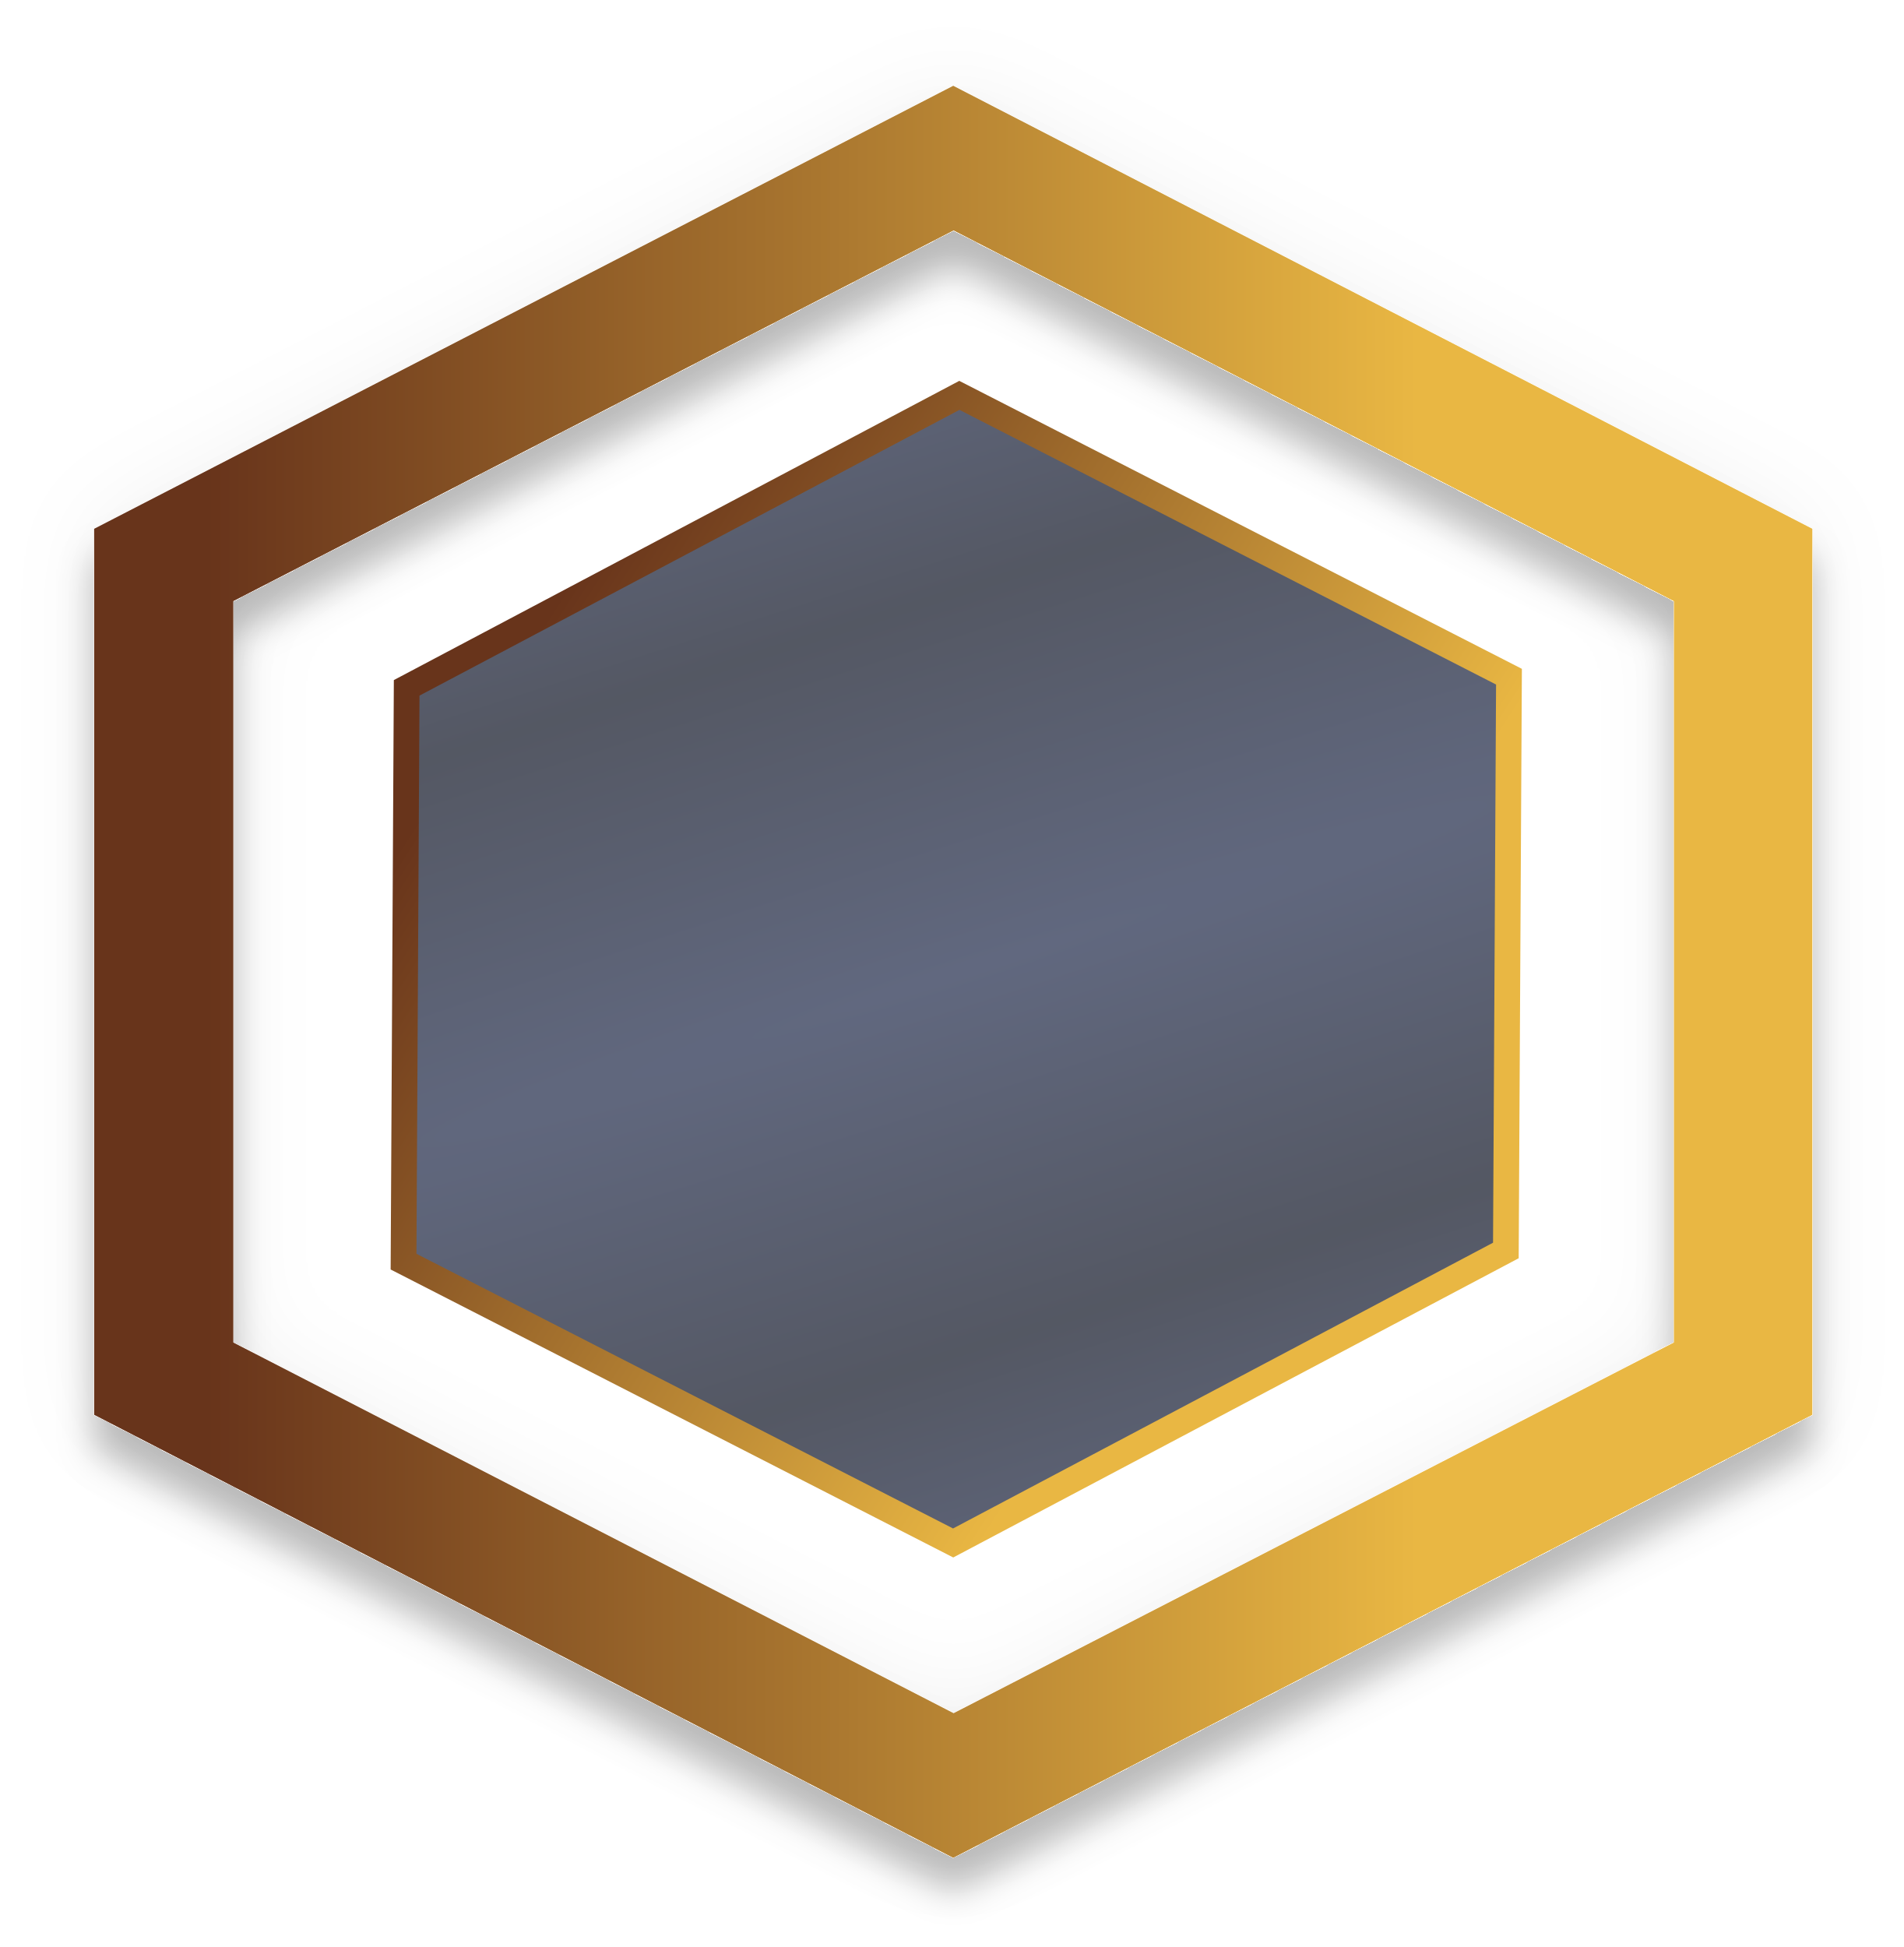
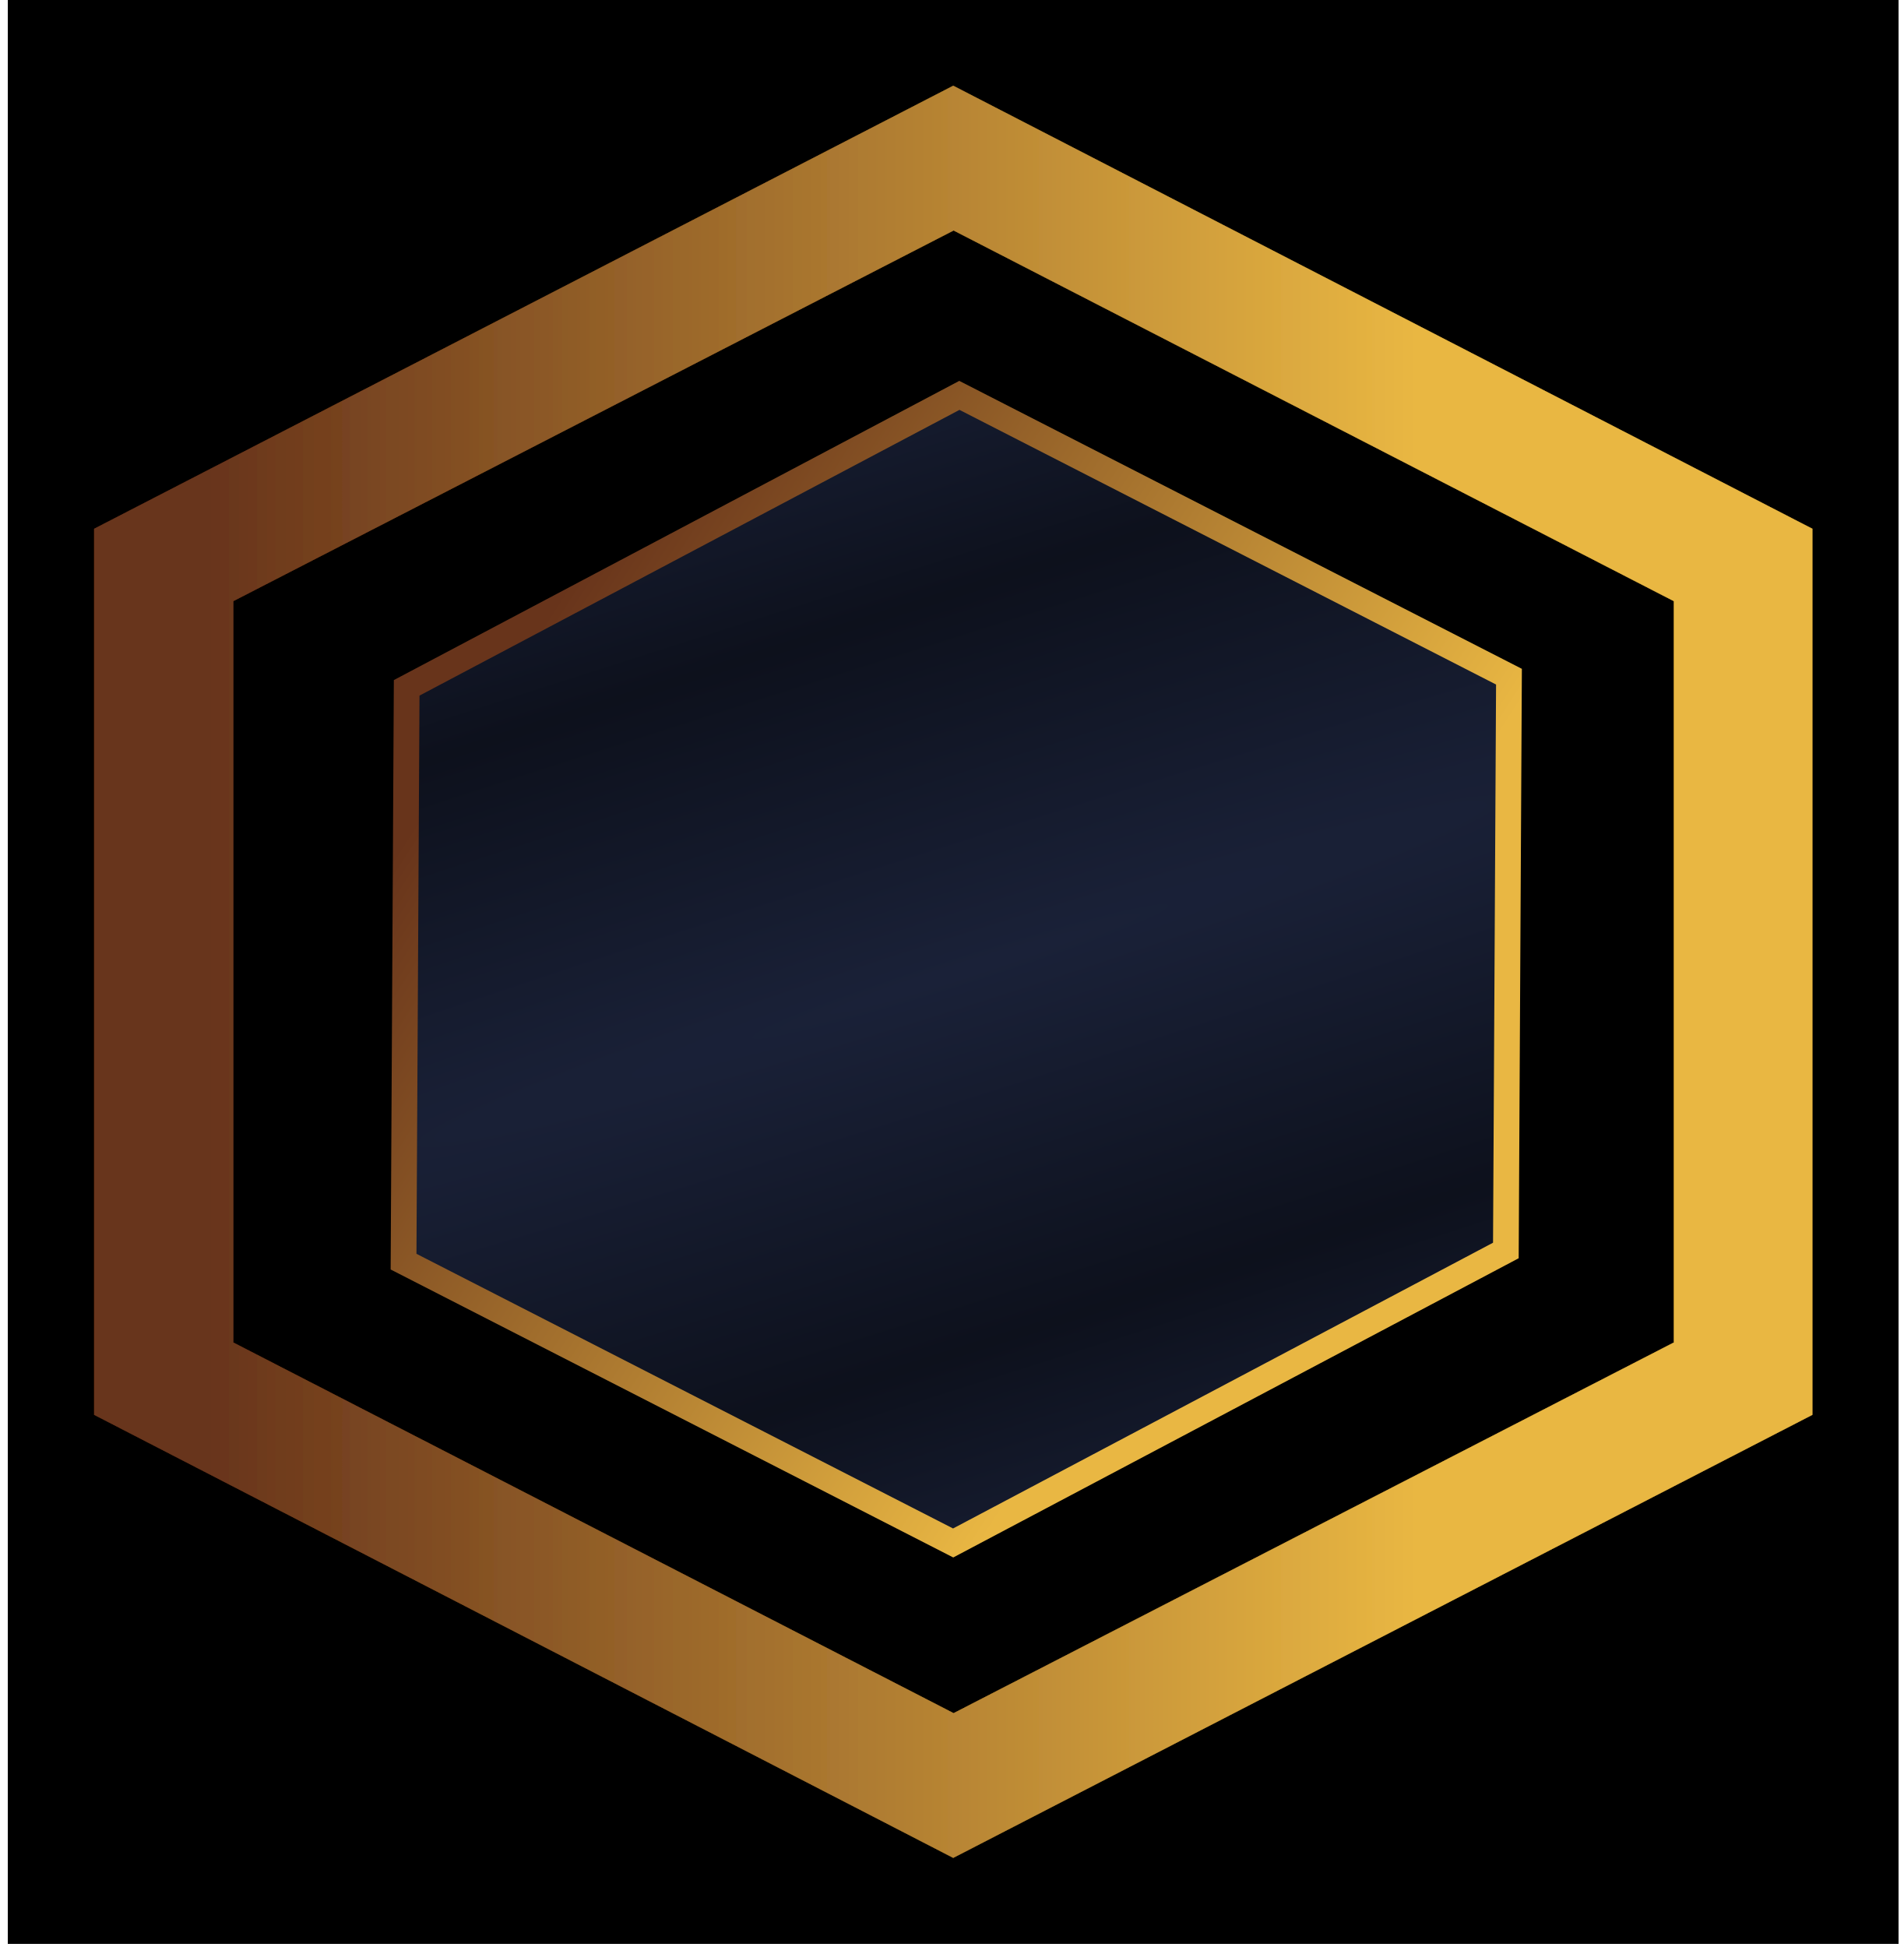
<svg xmlns="http://www.w3.org/2000/svg" width="222" height="227" viewBox="0 0 222 227" fill="none">
  <g filter="url(#filter0_dd_821593_473)">
    <path fill-rule="evenodd" clip-rule="evenodd" d="M10.976 164.953L111.147 216.604L211.317 164.953L211.317 61.651L111.147 10L10.976 61.651L10.976 164.953ZM27.205 156.523L111.19 199.741L195.175 156.523L195.175 70.086L111.19 26.868L27.205 70.086L27.205 156.523Z" fill="url(#paint0_linear_821593_473)" />
  </g>
  <path d="M175.583 145.793L111.137 179.894L47.054 147.095L47.417 80.196L111.863 46.096L175.946 78.894L175.583 145.793Z" fill="url(#paint1_diamond_821593_473)" fill-opacity="0.72" stroke="url(#paint2_linear_821593_473)" stroke-width="3" stroke-miterlimit="10" />
  <defs>
-     <filter id="filter0_dd_821593_473" x="0.976" y="0" width="220.342" height="226.604" filterUnits="userSpaceOnUse" color-interpolation-filters="sRGB">
-       <feFlood flood-opacity="0" result="BackgroundImageFix" />
+     <filter id="filter0_dd_821593_473" x="0.976" y="0" width="220.342" height="226.604" filterUnits="userSpaceOnUse" colorInterpolationFilters="sRGB">
+       <feFlood floodOpacity="0" result="BackgroundImageFix" />
      <feColorMatrix in="SourceAlpha" type="matrix" values="0 0 0 0 0 0 0 0 0 0 0 0 0 0 0 0 0 0 127 0" result="hardAlpha" />
      <feOffset />
      <feGaussianBlur stdDeviation="5" />
      <feComposite in2="hardAlpha" operator="out" />
      <feColorMatrix type="matrix" values="0 0 0 0 0 0 0 0 0 0 0 0 0 0 0 0 0 0 0.05 0" />
      <feBlend mode="normal" in2="BackgroundImageFix" result="effect1_dropShadow_821593_473" />
      <feColorMatrix in="SourceAlpha" type="matrix" values="0 0 0 0 0 0 0 0 0 0 0 0 0 0 0 0 0 0 127 0" result="hardAlpha" />
      <feOffset dy="4" />
      <feGaussianBlur stdDeviation="2" />
      <feComposite in2="hardAlpha" operator="out" />
      <feColorMatrix type="matrix" values="0 0 0 0 0 0 0 0 0 0 0 0 0 0 0 0 0 0 0.25 0" />
      <feBlend mode="normal" in2="effect1_dropShadow_821593_473" result="effect2_dropShadow_821593_473" />
      <feBlend mode="normal" in="SourceGraphic" in2="effect2_dropShadow_821593_473" result="shape" />
    </filter>
    <linearGradient id="paint0_linear_821593_473" x1="10.99" y1="113.302" x2="211.317" y2="113.302" gradientUnits="userSpaceOnUse">
      <stop offset="0.065" stop-color="#68341B" />
      <stop offset="0.77" stop-color="#E9B743" />
      <stop offset="0.98" stop-color="#E9B743" />
    </linearGradient>
    <radialGradient id="paint1_diamond_821593_473" cx="0" cy="0" r="1" gradientUnits="userSpaceOnUse" gradientTransform="translate(112.001 113.251) rotate(-108.087) scale(90.4121 1486.43)">
      <stop stop-color="#242E4E" />
      <stop offset="0.47" stop-color="#121727" />
      <stop offset="0.765" stop-color="#202946" />
    </radialGradient>
    <linearGradient id="paint2_linear_821593_473" x1="47.427" y1="80.201" x2="168.018" y2="157.582" gradientUnits="userSpaceOnUse">
      <stop offset="0.065" stop-color="#68341B" />
      <stop offset="0.77" stop-color="#E9B743" />
      <stop offset="0.98" stop-color="#E9B743" />
    </linearGradient>
  </defs>
</svg>
